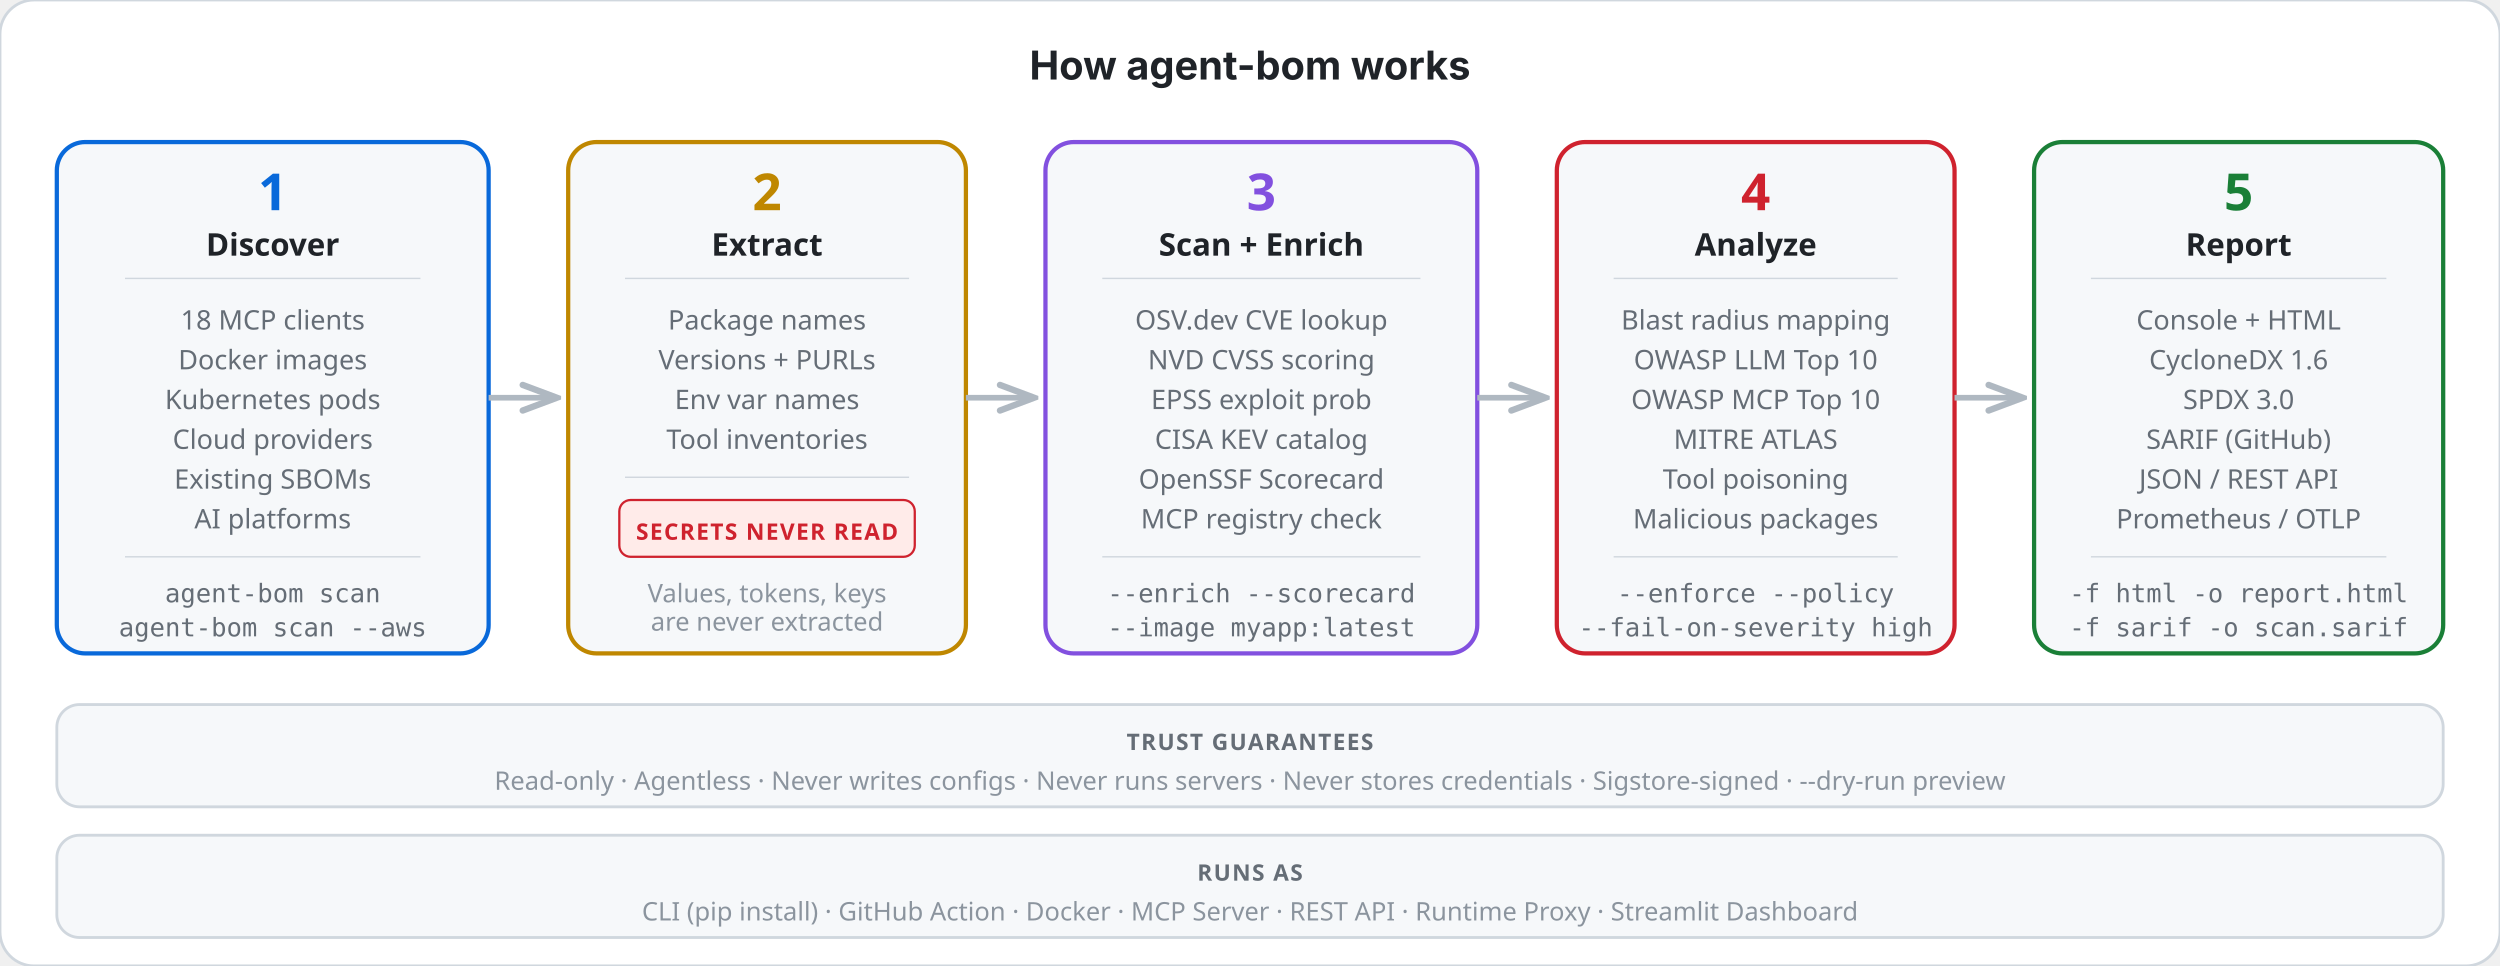
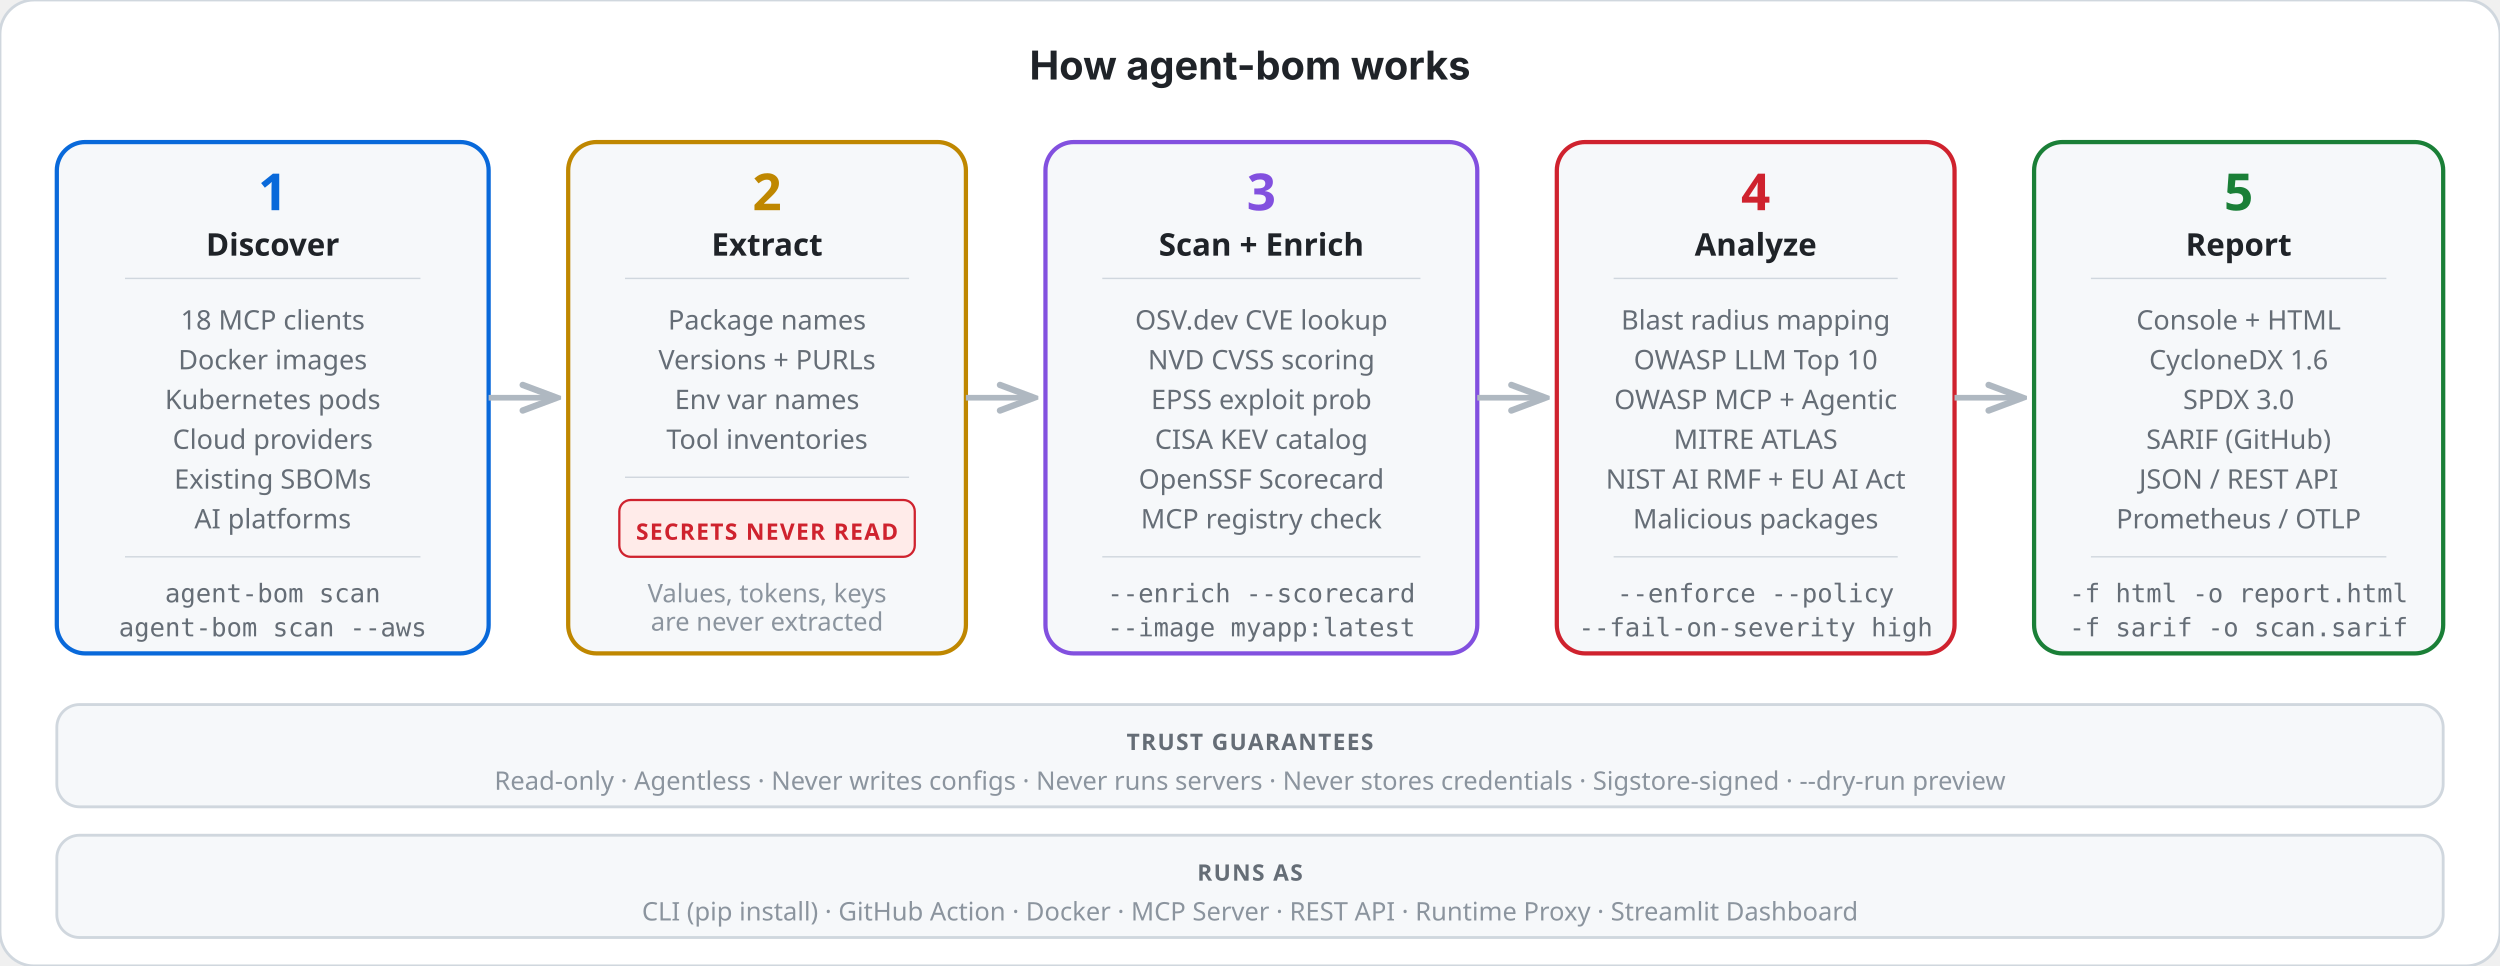
<svg xmlns="http://www.w3.org/2000/svg" viewBox="0 0 880 340" fill="none">
  <style>
    .title { font: 700 14px system-ui, -apple-system, sans-serif; fill: #1f2328; }
    .step-num { font: 700 18px system-ui, sans-serif; }
    .step-label { font: 700 11px system-ui, sans-serif; fill: #1f2328; }
    .step-detail { font: 400 9.5px system-ui, sans-serif; fill: #656d76; }
    .example { font: 500 9px 'SF Mono', 'Fira Code', monospace; fill: #656d76; }
    .note { font: 400 9px system-ui, sans-serif; fill: #8b949e; }
    .badge { font: 700 8px system-ui, sans-serif; letter-spacing: 0.06em; }
  </style>
  <defs>
    <marker id="arr" viewBox="0 0 10 8" refX="9" refY="4" markerWidth="8" markerHeight="6" orient="auto">
      <path d="M1 1L9 4L1 7" stroke="#afb8c1" stroke-width="1.5" fill="none" stroke-linecap="round" />
    </marker>
  </defs>
  <rect width="880" height="340" rx="12" fill="#ffffff" stroke="#d0d7de" stroke-width="1" />
  <text x="440" y="28" text-anchor="middle" class="title">How agent-bom works</text>
  <rect x="20" y="50" width="152" height="180" rx="10" fill="#f6f8fa" stroke="#0969da" stroke-width="1.5" />
  <text x="96" y="74" text-anchor="middle" class="step-num" fill="#0969da">1</text>
  <text x="96" y="90" text-anchor="middle" class="step-label">Discover</text>
  <line x1="44" y1="98" x2="148" y2="98" stroke="#d0d7de" stroke-width="0.5" />
  <text x="96" y="116" text-anchor="middle" class="step-detail">18 MCP clients</text>
  <text x="96" y="130" text-anchor="middle" class="step-detail">Docker images</text>
  <text x="96" y="144" text-anchor="middle" class="step-detail">Kubernetes pods</text>
  <text x="96" y="158" text-anchor="middle" class="step-detail">Cloud providers</text>
  <text x="96" y="172" text-anchor="middle" class="step-detail">Existing SBOMs</text>
  <text x="96" y="186" text-anchor="middle" class="step-detail">AI platforms</text>
  <line x1="44" y1="196" x2="148" y2="196" stroke="#d0d7de" stroke-width="0.5" />
  <text x="96" y="212" text-anchor="middle" class="example">agent-bom scan</text>
  <text x="96" y="224" text-anchor="middle" class="example">agent-bom scan --aws</text>
  <line x1="172" y1="140" x2="196" y2="140" stroke="#afb8c1" stroke-width="2" marker-end="url(#arr)" />
  <rect x="200" y="50" width="140" height="180" rx="10" fill="#f6f8fa" stroke="#bf8700" stroke-width="1.5" />
  <text x="270" y="74" text-anchor="middle" class="step-num" fill="#bf8700">2</text>
  <text x="270" y="90" text-anchor="middle" class="step-label">Extract</text>
  <line x1="220" y1="98" x2="320" y2="98" stroke="#d0d7de" stroke-width="0.5" />
  <text x="270" y="116" text-anchor="middle" class="step-detail">Package names</text>
  <text x="270" y="130" text-anchor="middle" class="step-detail">Versions + PURLs</text>
  <text x="270" y="144" text-anchor="middle" class="step-detail">Env var names</text>
  <text x="270" y="158" text-anchor="middle" class="step-detail">Tool inventories</text>
  <line x1="220" y1="168" x2="320" y2="168" stroke="#d0d7de" stroke-width="0.5" />
  <rect x="218" y="176" width="104" height="20" rx="4" fill="#ffebe9" stroke="#cf222e" stroke-width="0.8" />
  <text x="270" y="190" text-anchor="middle" class="badge" fill="#cf222e">SECRETS NEVER READ</text>
  <text x="270" y="212" text-anchor="middle" class="note">Values, tokens, keys</text>
  <text x="270" y="222" text-anchor="middle" class="note">are never extracted</text>
  <line x1="340" y1="140" x2="364" y2="140" stroke="#afb8c1" stroke-width="2" marker-end="url(#arr)" />
  <rect x="368" y="50" width="152" height="180" rx="10" fill="#f6f8fa" stroke="#8250df" stroke-width="1.5" />
  <text x="444" y="74" text-anchor="middle" class="step-num" fill="#8250df">3</text>
  <text x="444" y="90" text-anchor="middle" class="step-label">Scan + Enrich</text>
  <line x1="388" y1="98" x2="500" y2="98" stroke="#d0d7de" stroke-width="0.5" />
  <text x="444" y="116" text-anchor="middle" class="step-detail">OSV.dev CVE lookup</text>
  <text x="444" y="130" text-anchor="middle" class="step-detail">NVD CVSS scoring</text>
  <text x="444" y="144" text-anchor="middle" class="step-detail">EPSS exploit prob</text>
  <text x="444" y="158" text-anchor="middle" class="step-detail">CISA KEV catalog</text>
  <text x="444" y="172" text-anchor="middle" class="step-detail">OpenSSF Scorecard</text>
  <text x="444" y="186" text-anchor="middle" class="step-detail">MCP registry check</text>
  <line x1="388" y1="196" x2="500" y2="196" stroke="#d0d7de" stroke-width="0.5" />
  <text x="444" y="212" text-anchor="middle" class="example">--enrich --scorecard</text>
  <text x="444" y="224" text-anchor="middle" class="example">--image myapp:latest</text>
  <line x1="520" y1="140" x2="544" y2="140" stroke="#afb8c1" stroke-width="2" marker-end="url(#arr)" />
  <rect x="548" y="50" width="140" height="180" rx="10" fill="#f6f8fa" stroke="#cf222e" stroke-width="1.5" />
  <text x="618" y="74" text-anchor="middle" class="step-num" fill="#cf222e">4</text>
  <text x="618" y="90" text-anchor="middle" class="step-label">Analyze</text>
  <line x1="568" y1="98" x2="668" y2="98" stroke="#d0d7de" stroke-width="0.5" />
  <text x="618" y="116" text-anchor="middle" class="step-detail">Blast radius mapping</text>
  <text x="618" y="130" text-anchor="middle" class="step-detail">OWASP LLM Top 10</text>
-   <text x="618" y="144" text-anchor="middle" class="step-detail">OWASP MCP Top 10</text>
+   <text x="618" y="144" text-anchor="middle" class="step-detail">OWASP MCP + Agentic</text>
  <text x="618" y="158" text-anchor="middle" class="step-detail">MITRE ATLAS</text>
-   <text x="618" y="172" text-anchor="middle" class="step-detail">Tool poisoning</text>
+   <text x="618" y="172" text-anchor="middle" class="step-detail">NIST AI RMF + EU AI Act</text>
  <text x="618" y="186" text-anchor="middle" class="step-detail">Malicious packages</text>
  <line x1="568" y1="196" x2="668" y2="196" stroke="#d0d7de" stroke-width="0.5" />
  <text x="618" y="212" text-anchor="middle" class="example">--enforce --policy</text>
  <text x="618" y="224" text-anchor="middle" class="example">--fail-on-severity high</text>
  <line x1="688" y1="140" x2="712" y2="140" stroke="#afb8c1" stroke-width="2" marker-end="url(#arr)" />
  <rect x="716" y="50" width="144" height="180" rx="10" fill="#f6f8fa" stroke="#1a7f37" stroke-width="1.5" />
  <text x="788" y="74" text-anchor="middle" class="step-num" fill="#1a7f37">5</text>
  <text x="788" y="90" text-anchor="middle" class="step-label">Report</text>
  <line x1="736" y1="98" x2="840" y2="98" stroke="#d0d7de" stroke-width="0.5" />
  <text x="788" y="116" text-anchor="middle" class="step-detail">Console + HTML</text>
  <text x="788" y="130" text-anchor="middle" class="step-detail">CycloneDX 1.6</text>
  <text x="788" y="144" text-anchor="middle" class="step-detail">SPDX 3.0</text>
  <text x="788" y="158" text-anchor="middle" class="step-detail">SARIF (GitHub)</text>
  <text x="788" y="172" text-anchor="middle" class="step-detail">JSON / REST API</text>
  <text x="788" y="186" text-anchor="middle" class="step-detail">Prometheus / OTLP</text>
  <line x1="736" y1="196" x2="840" y2="196" stroke="#d0d7de" stroke-width="0.5" />
  <text x="788" y="212" text-anchor="middle" class="example">-f html -o report.html</text>
  <text x="788" y="224" text-anchor="middle" class="example">-f sarif -o scan.sarif</text>
  <rect x="20" y="248" width="840" height="36" rx="8" fill="#f6f8fa" stroke="#d0d7de" stroke-width="1" />
  <text x="440" y="264" text-anchor="middle" class="badge" fill="#656d76">TRUST GUARANTEES</text>
  <text x="440" y="278" text-anchor="middle" class="note">Read-only · Agentless · Never writes configs · Never runs servers · Never stores credentials · Sigstore-signed · --dry-run preview</text>
  <rect x="20" y="294" width="840" height="36" rx="8" fill="#f6f8fa" stroke="#d0d7de" stroke-width="1" />
  <text x="440" y="310" text-anchor="middle" class="badge" fill="#656d76">RUNS AS</text>
  <text x="440" y="324" text-anchor="middle" class="note">CLI (pip install) · GitHub Action · Docker · MCP Server · REST API · Runtime Proxy · Streamlit Dashboard</text>
</svg>
